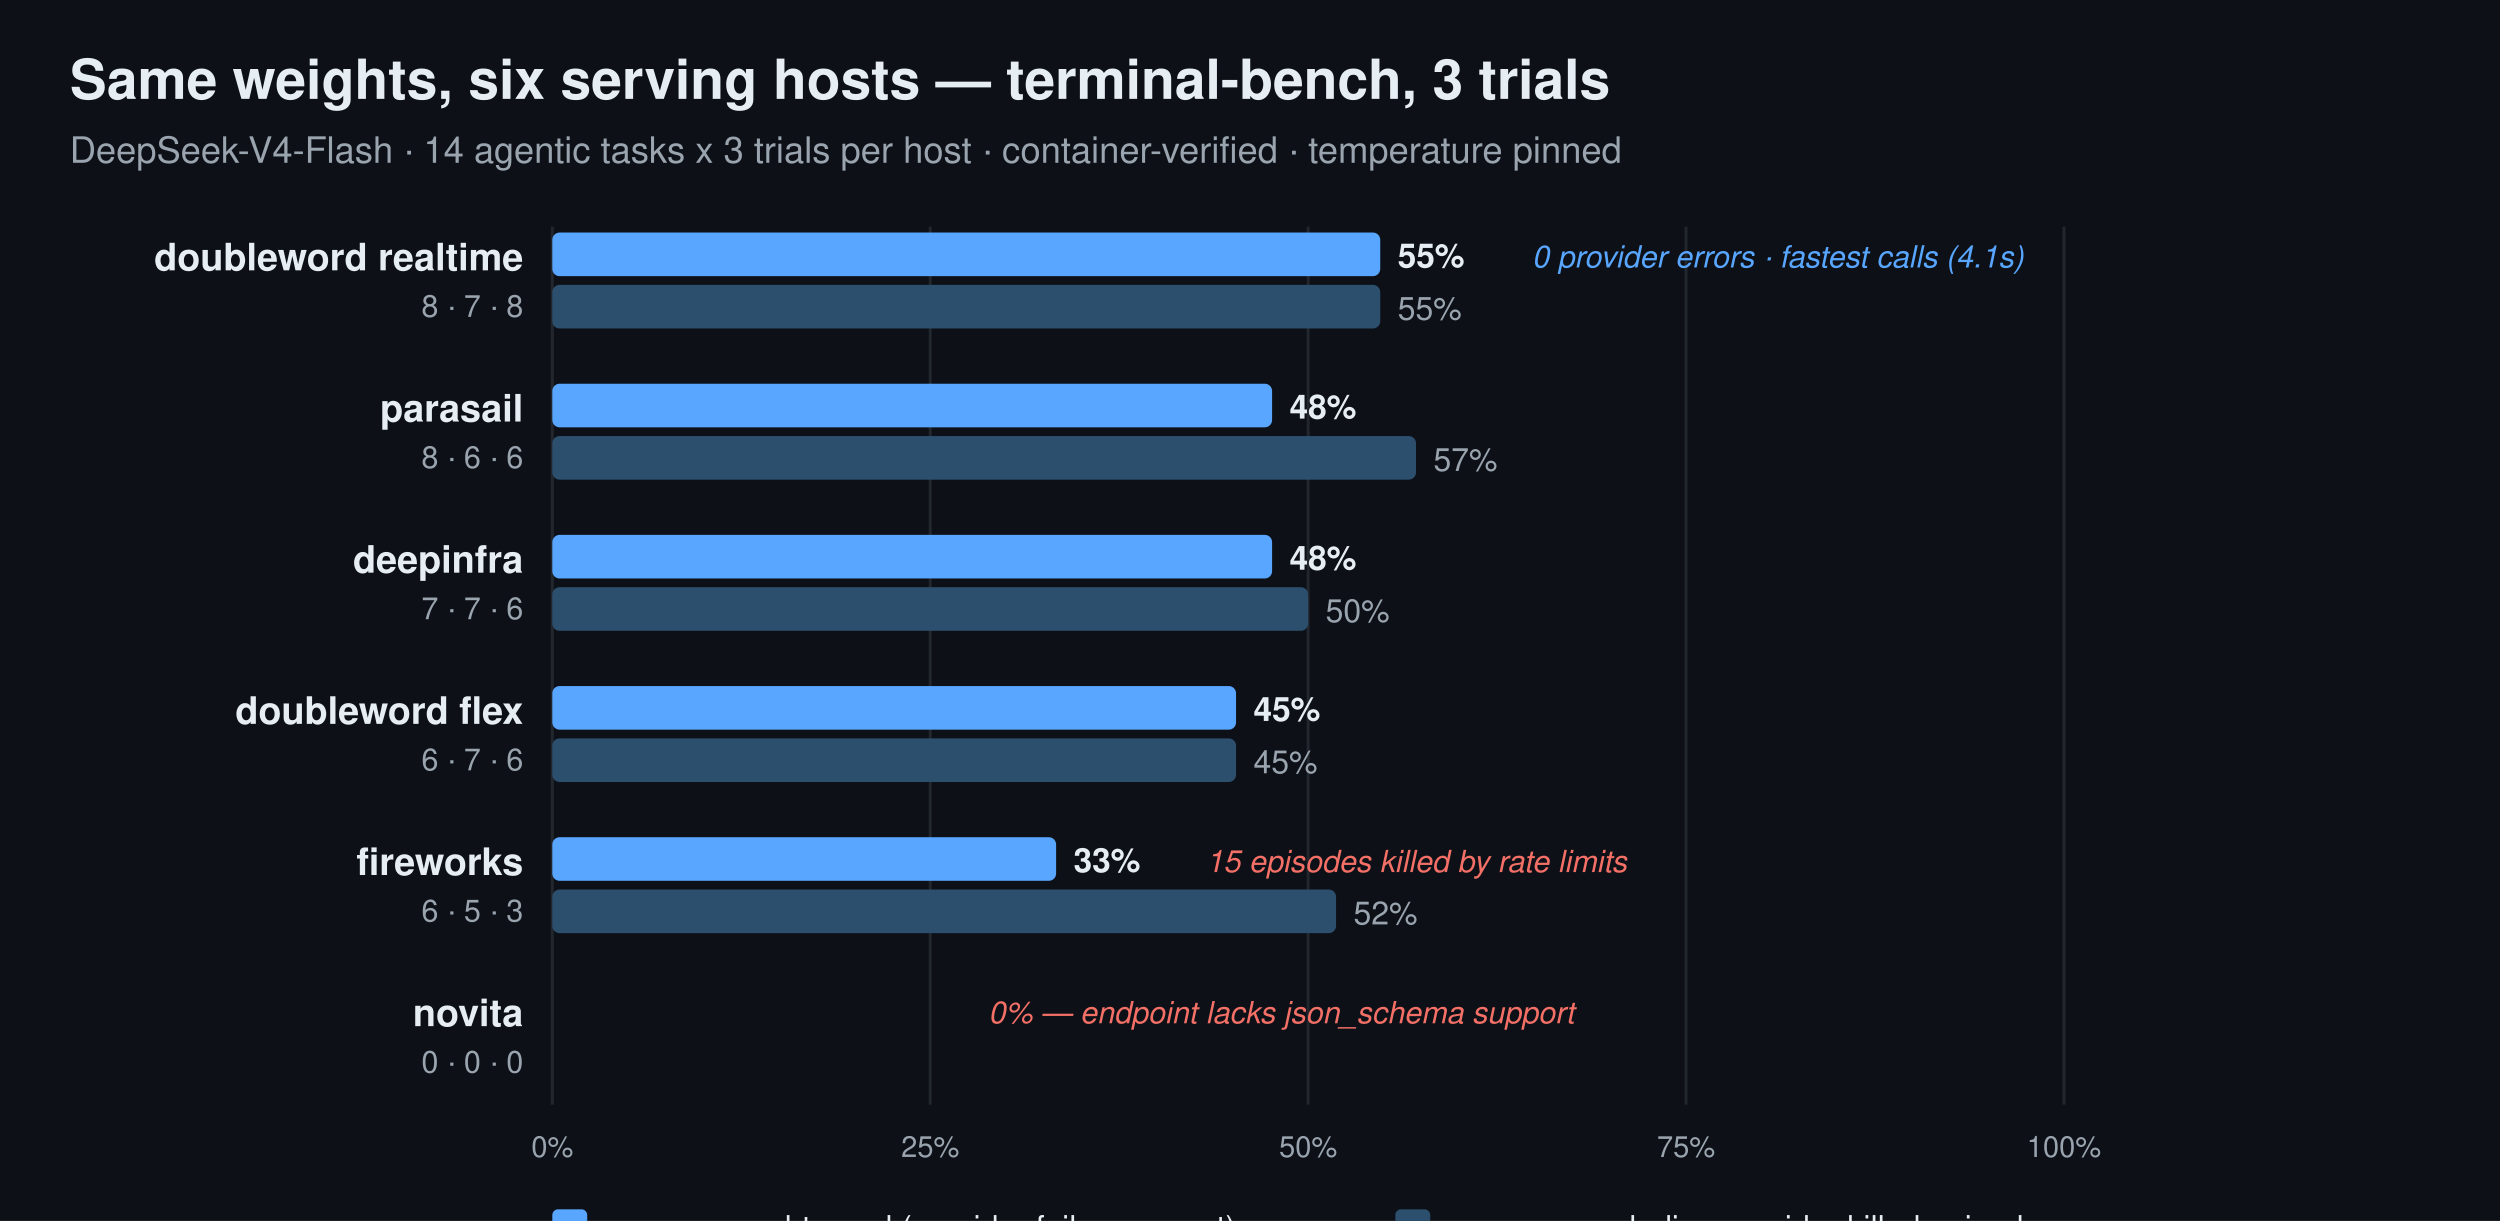
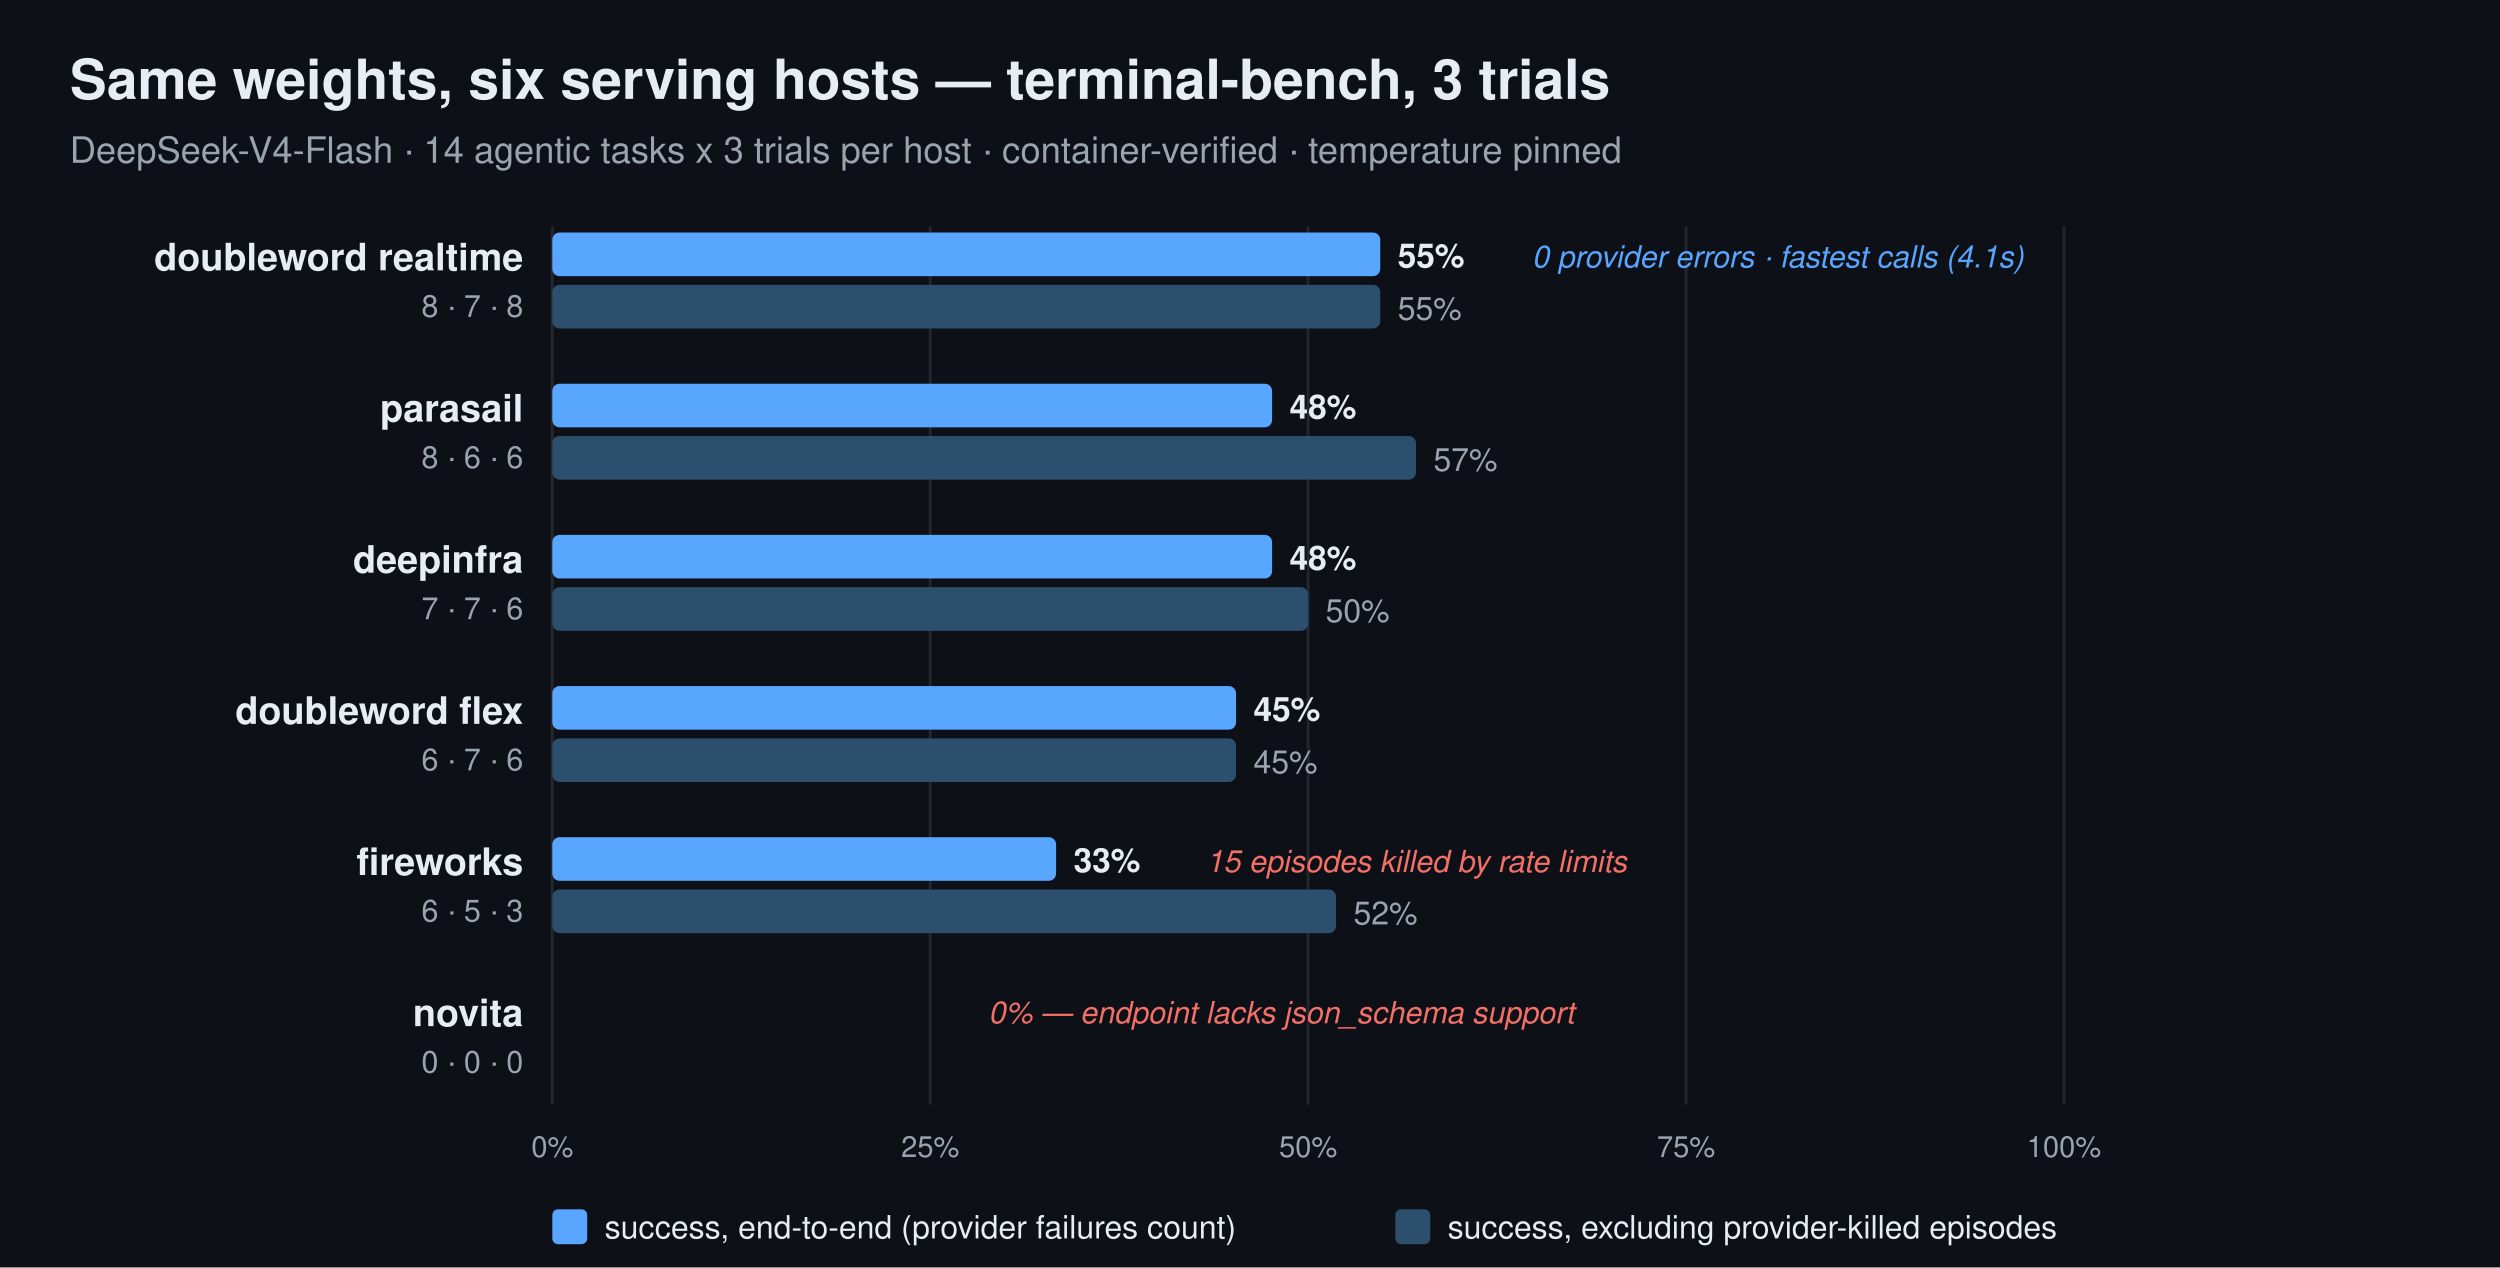
- <svg xmlns="http://www.w3.org/2000/svg" viewBox="0 0 860 420" font-family="-apple-system,Segoe UI,Helvetica,Arial,sans-serif">
-   <rect width="860" height="420" fill="#0d1117" />
+ <svg xmlns="http://www.w3.org/2000/svg" viewBox="0 0 860 436" font-family="-apple-system,Segoe UI,Helvetica,Arial,sans-serif">
+   <rect width="860" height="436" fill="#0d1117" />
  <text x="24" y="34" font-size="19" font-weight="700" fill="#e6edf3">Same weights, six serving hosts — terminal-bench, 3 trials</text>
  <text x="24" y="56" font-size="12.5" fill="#9aa4af">DeepSeek-V4-Flash · 14 agentic tasks x 3 trials per host · container-verified · temperature pinned</text>
  <line x1="190" y1="78" x2="190" y2="380" stroke="#22272e" />
  <text x="190" y="398" font-size="10" fill="#9aa4af" text-anchor="middle">0%</text>
  <line x1="320" y1="78" x2="320" y2="380" stroke="#22272e" />
  <text x="320" y="398" font-size="10" fill="#9aa4af" text-anchor="middle">25%</text>
  <line x1="450" y1="78" x2="450" y2="380" stroke="#22272e" />
  <text x="450" y="398" font-size="10" fill="#9aa4af" text-anchor="middle">50%</text>
  <line x1="580" y1="78" x2="580" y2="380" stroke="#22272e" />
  <text x="580" y="398" font-size="10" fill="#9aa4af" text-anchor="middle">75%</text>
  <line x1="710" y1="78" x2="710" y2="380" stroke="#22272e" />
  <text x="710" y="398" font-size="10" fill="#9aa4af" text-anchor="middle">100%</text>
  <text x="180" y="93" font-size="13" font-weight="600" fill="#e6edf3" text-anchor="end">doubleword realtime</text>
  <text x="180" y="109" font-size="10.5" fill="#9aa4af" text-anchor="end">8 · 7 · 8</text>
  <rect x="190" y="80" width="284.8" height="15" rx="2.5" fill="#58a6ff" />
  <text x="480.8" y="92" font-size="11.5" font-weight="700" fill="#e6edf3">55%</text>
  <rect x="190" y="98" width="284.8" height="15" rx="2.5" fill="#2d4f6e" />
  <text x="480.8" y="110" font-size="11" fill="#9aa4af">55%</text>
  <text x="527" y="92" font-size="10.5" font-style="italic" fill="#58a6ff">0 provider errors · fastest calls (4.1s)</text>
  <text x="180" y="145" font-size="13" font-weight="600" fill="#e6edf3" text-anchor="end">parasail</text>
  <text x="180" y="161" font-size="10.5" fill="#9aa4af" text-anchor="end">8 · 6 · 6</text>
  <rect x="190" y="132" width="247.6" height="15" rx="2.5" fill="#58a6ff" />
  <text x="443.6" y="144" font-size="11.5" font-weight="700" fill="#e6edf3">48%</text>
  <rect x="190" y="150" width="297.1" height="15" rx="2.5" fill="#2d4f6e" />
  <text x="493.1" y="162" font-size="11" fill="#9aa4af">57%</text>
  <text x="180" y="197" font-size="13" font-weight="600" fill="#e6edf3" text-anchor="end">deepinfra</text>
  <text x="180" y="213" font-size="10.5" fill="#9aa4af" text-anchor="end">7 · 7 · 6</text>
  <rect x="190" y="184" width="247.6" height="15" rx="2.5" fill="#58a6ff" />
  <text x="443.6" y="196" font-size="11.5" font-weight="700" fill="#e6edf3">48%</text>
  <rect x="190" y="202" width="260.0" height="15" rx="2.5" fill="#2d4f6e" />
  <text x="456.0" y="214" font-size="11" fill="#9aa4af">50%</text>
  <text x="180" y="249" font-size="13" font-weight="600" fill="#e6edf3" text-anchor="end">doubleword flex</text>
  <text x="180" y="265" font-size="10.5" fill="#9aa4af" text-anchor="end">6 · 7 · 6</text>
  <rect x="190" y="236" width="235.2" height="15" rx="2.5" fill="#58a6ff" />
  <text x="431.2" y="248" font-size="11.5" font-weight="700" fill="#e6edf3">45%</text>
  <rect x="190" y="254" width="235.2" height="15" rx="2.5" fill="#2d4f6e" />
  <text x="431.2" y="266" font-size="11" fill="#9aa4af">45%</text>
  <text x="180" y="301" font-size="13" font-weight="600" fill="#e6edf3" text-anchor="end">fireworks</text>
  <text x="180" y="317" font-size="10.5" fill="#9aa4af" text-anchor="end">6 · 5 · 3</text>
  <rect x="190" y="288" width="173.3" height="15" rx="2.5" fill="#58a6ff" />
  <text x="369.3" y="300" font-size="11.5" font-weight="700" fill="#e6edf3">33%</text>
  <rect x="190" y="306" width="269.6" height="15" rx="2.5" fill="#2d4f6e" />
  <text x="465.6" y="318" font-size="11" fill="#9aa4af">52%</text>
  <text x="415" y="300" font-size="10.5" font-style="italic" fill="#f47067">15 episodes killed by rate limits</text>
  <text x="180" y="353" font-size="13" font-weight="600" fill="#e6edf3" text-anchor="end">novita</text>
  <text x="180" y="369" font-size="10.5" fill="#9aa4af" text-anchor="end">0 · 0 · 0</text>
  <rect x="190" y="340" width="0.0" height="15" rx="2.5" fill="#58a6ff" />
  <text x="340" y="352" font-size="10.5" font-style="italic" fill="#f47067">0% — endpoint lacks json_schema support</text>
  <rect x="190" y="416" width="12" height="12" rx="2" fill="#58a6ff" />
  <text x="208" y="426" font-size="11" fill="#e6edf3">success, end-to-end (provider failures count)</text>
  <rect x="480" y="416" width="12" height="12" rx="2" fill="#2d4f6e" />
  <text x="498" y="426" font-size="11" fill="#e6edf3">success, excluding provider-killed episodes</text>
</svg>
